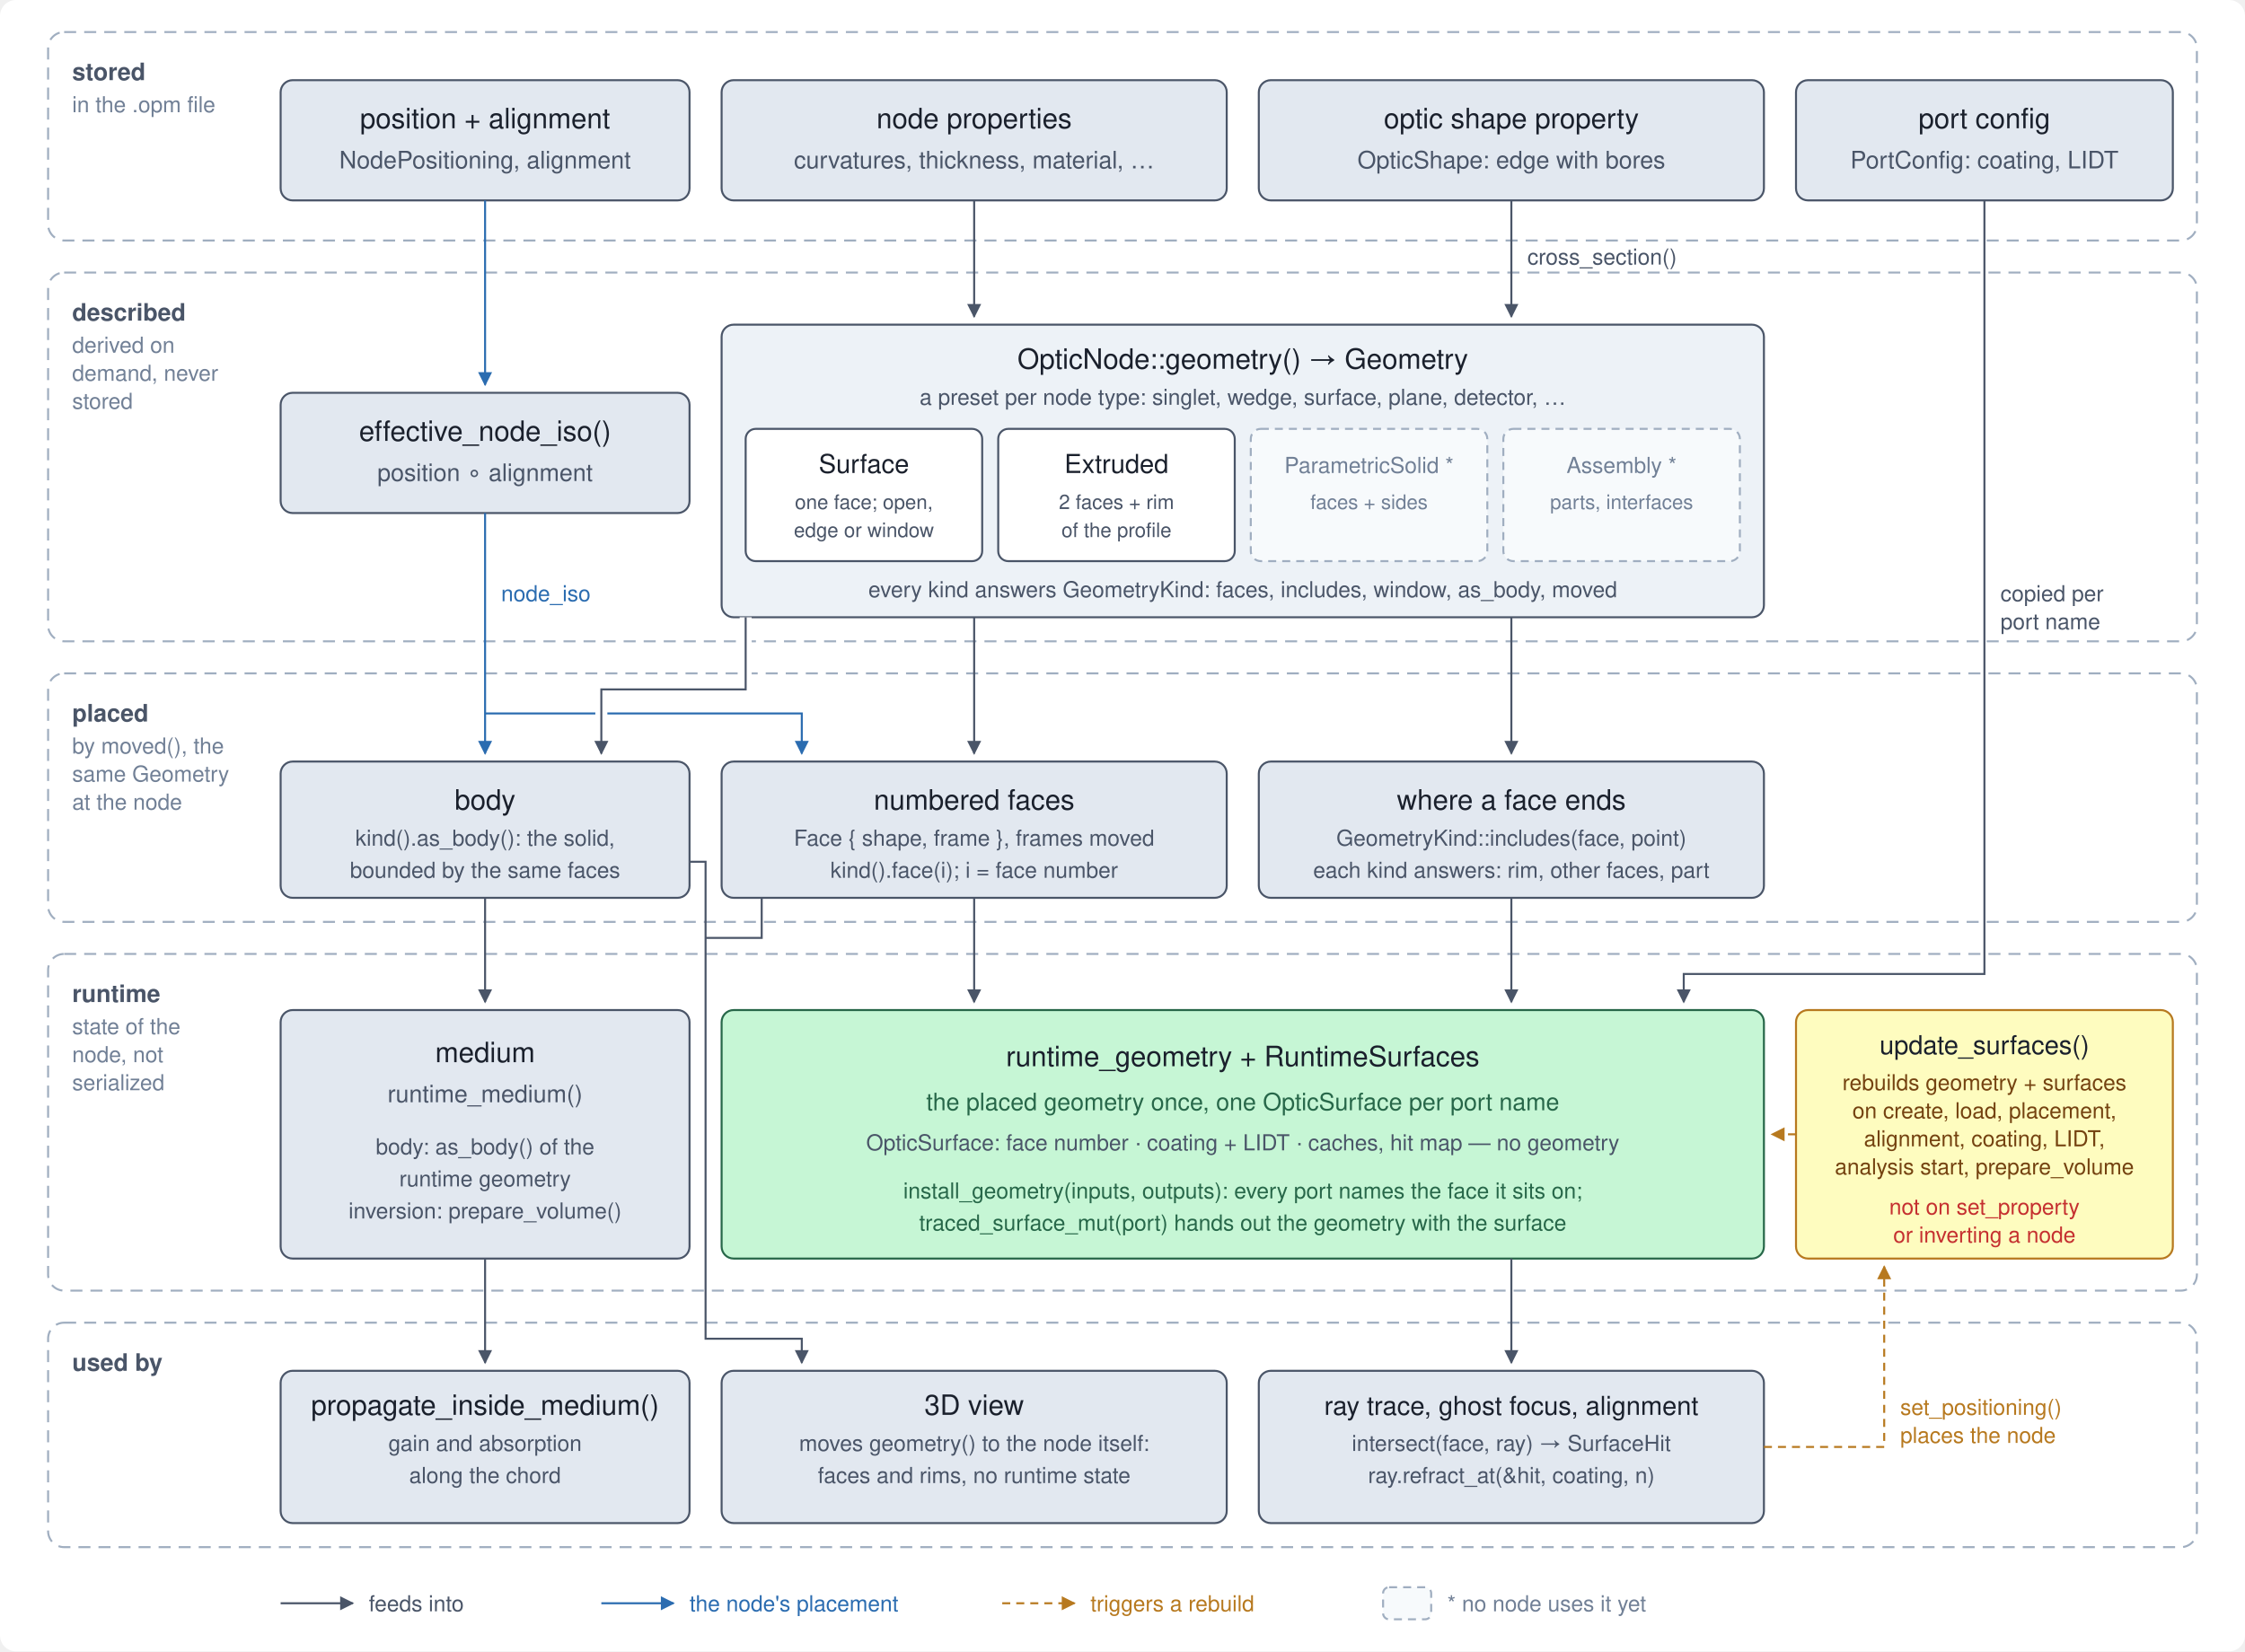
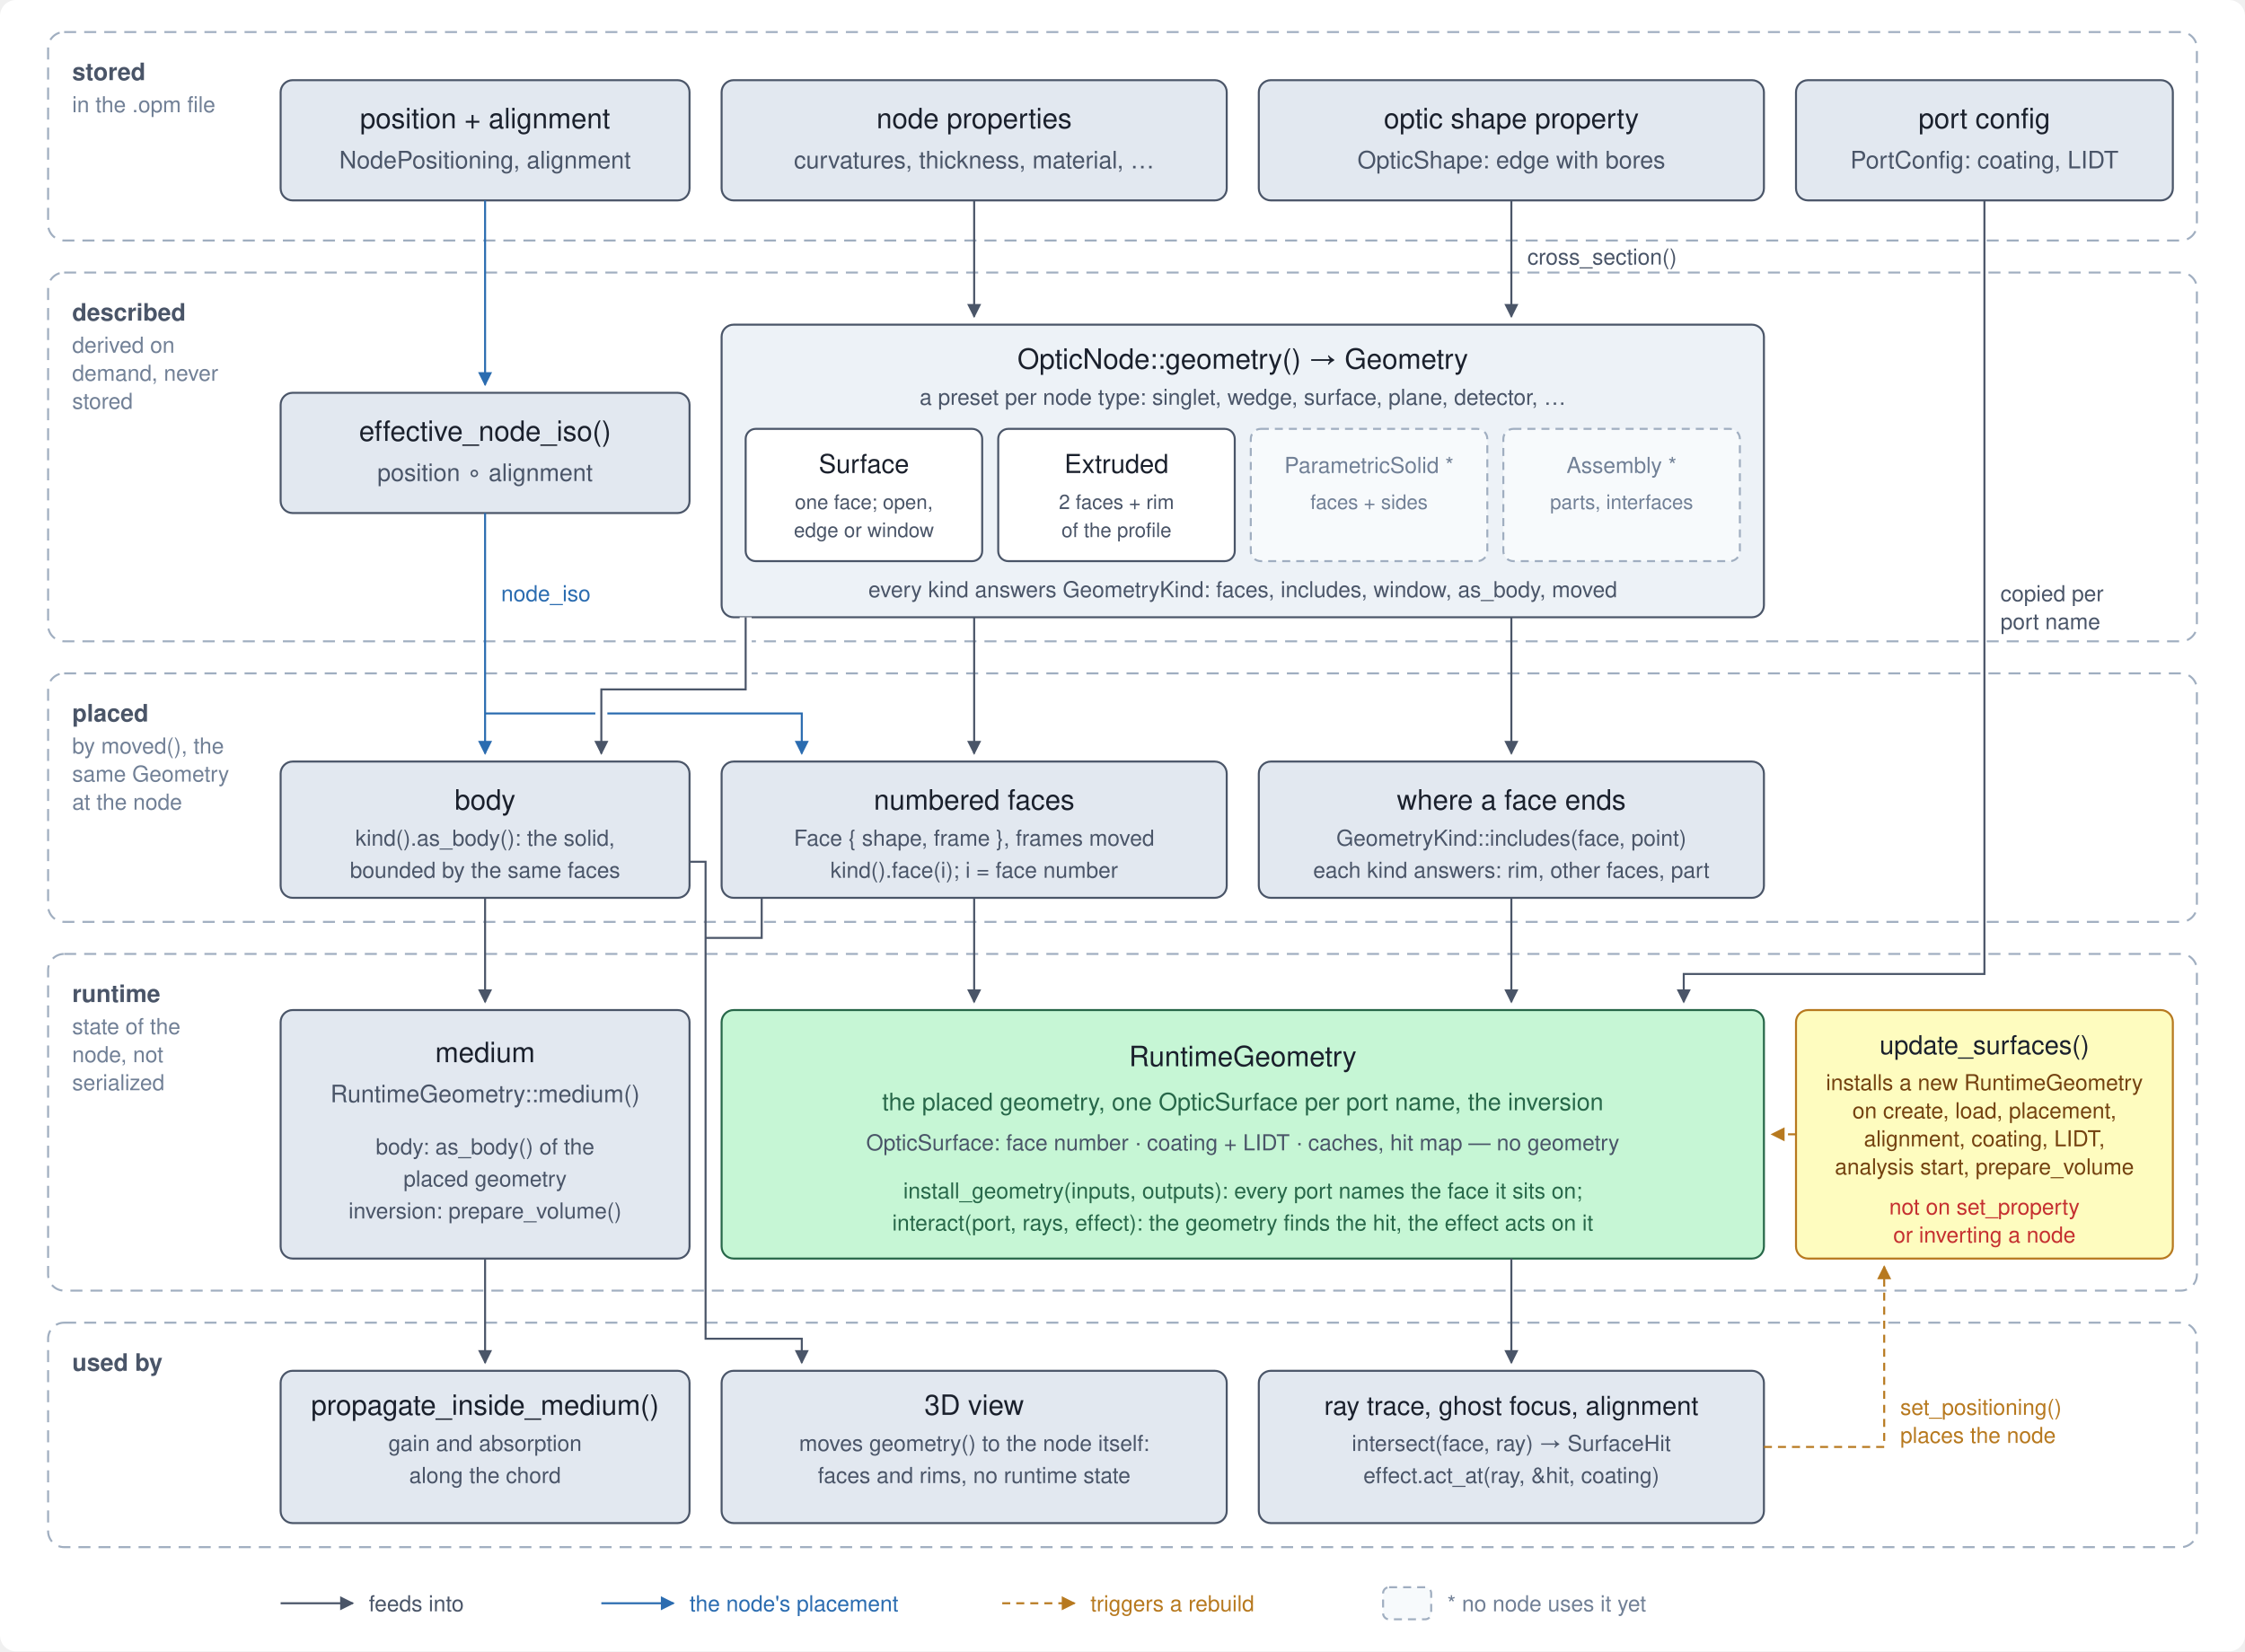
<svg xmlns="http://www.w3.org/2000/svg" width="1120" height="824" viewBox="0 0 1120 824" font-family="Helvetica, Arial, sans-serif">
  <defs>
    <marker id="arrow" viewBox="0 0 10 10" refX="9" refY="5" markerWidth="7" markerHeight="7" orient="auto">
      <path d="M 0 0 L 10 5 L 0 10 z" fill="#4a5568" />
    </marker>
    <marker id="arrow-placement" viewBox="0 0 10 10" refX="9" refY="5" markerWidth="7" markerHeight="7" orient="auto">
      <path d="M 0 0 L 10 5 L 0 10 z" fill="#2b6cb0" />
    </marker>
    <marker id="arrow-rebuild" viewBox="0 0 10 10" refX="9" refY="5" markerWidth="7" markerHeight="7" orient="auto">
      <path d="M 0 0 L 10 5 L 0 10 z" fill="#b7791f" />
    </marker>
  </defs>
  <rect x="0" y="0" width="1120" height="824" rx="8" fill="#ffffff" />
  <rect x="24" y="16" width="1072" height="104" rx="8" fill="none" stroke="#a0aec0" stroke-dasharray="6 4" />
  <text x="36" y="40" font-size="12" font-weight="bold" fill="#4a5568">stored</text>
  <text x="36" y="56" font-size="11" fill="#718096">in the .opm file</text>
  <rect x="140" y="40" width="204" height="60" rx="6" fill="#e2e8f0" stroke="#4a5568" />
  <text x="242" y="64" font-size="14" text-anchor="middle" fill="#1a202c">position + alignment</text>
  <text x="242" y="84" font-size="12" text-anchor="middle" fill="#4a5568">NodePositioning, alignment</text>
  <rect x="360" y="40" width="252" height="60" rx="6" fill="#e2e8f0" stroke="#4a5568" />
  <text x="486" y="64" font-size="14" text-anchor="middle" fill="#1a202c">node properties</text>
  <text x="486" y="84" font-size="12" text-anchor="middle" fill="#4a5568">curvatures, thickness, material, …</text>
  <rect x="628" y="40" width="252" height="60" rx="6" fill="#e2e8f0" stroke="#4a5568" />
  <text x="754" y="64" font-size="14" text-anchor="middle" fill="#1a202c">optic shape property</text>
  <text x="754" y="84" font-size="12" text-anchor="middle" fill="#4a5568">OpticShape: edge with bores</text>
  <rect x="896" y="40" width="188" height="60" rx="6" fill="#e2e8f0" stroke="#4a5568" />
  <text x="990" y="64" font-size="14" text-anchor="middle" fill="#1a202c">port config</text>
  <text x="990" y="84" font-size="12" text-anchor="middle" fill="#4a5568">PortConfig: coating, LIDT</text>
  <rect x="24" y="136" width="1072" height="184" rx="8" fill="none" stroke="#a0aec0" stroke-dasharray="6 4" />
  <text x="36" y="160" font-size="12" font-weight="bold" fill="#4a5568">described</text>
  <text x="36" y="176" font-size="11" fill="#718096">derived on</text>
  <text x="36" y="190" font-size="11" fill="#718096">demand, never</text>
  <text x="36" y="204" font-size="11" fill="#718096">stored</text>
  <rect x="140" y="196" width="204" height="60" rx="6" fill="#e2e8f0" stroke="#4a5568" />
  <text x="242" y="220" font-size="14" text-anchor="middle" fill="#1a202c">effective_node_iso()</text>
  <text x="242" y="240" font-size="12" text-anchor="middle" fill="#4a5568">position ∘ alignment</text>
  <rect x="360" y="162" width="520" height="146" rx="6" fill="#edf2f7" stroke="#4a5568" />
  <text x="620" y="184" font-size="14" text-anchor="middle" fill="#1a202c">OpticNode::geometry() → Geometry</text>
  <text x="620" y="202" font-size="11" text-anchor="middle" fill="#4a5568">a preset per node type: singlet, wedge, surface, plane, detector, …</text>
  <rect x="372" y="214" width="118" height="66" rx="5" fill="#ffffff" stroke="#4a5568" />
  <text x="431" y="236" font-size="13" text-anchor="middle" fill="#1a202c">Surface</text>
  <text x="431" y="254" font-size="10" text-anchor="middle" fill="#4a5568">one face; open,</text>
  <text x="431" y="268" font-size="10" text-anchor="middle" fill="#4a5568">edge or window</text>
  <rect x="498" y="214" width="118" height="66" rx="5" fill="#ffffff" stroke="#4a5568" />
  <text x="557" y="236" font-size="13" text-anchor="middle" fill="#1a202c">Extruded</text>
  <text x="557" y="254" font-size="10" text-anchor="middle" fill="#4a5568">2 faces + rim</text>
  <text x="557" y="268" font-size="10" text-anchor="middle" fill="#4a5568">of the profile</text>
  <rect x="624" y="214" width="118" height="66" rx="5" fill="#f7fafc" stroke="#a0aec0" stroke-dasharray="4 3" />
  <text x="683" y="236" font-size="11" text-anchor="middle" fill="#718096">ParametricSolid *</text>
  <text x="683" y="254" font-size="10" text-anchor="middle" fill="#718096">faces + sides</text>
  <rect x="750" y="214" width="118" height="66" rx="5" fill="#f7fafc" stroke="#a0aec0" stroke-dasharray="4 3" />
  <text x="809" y="236" font-size="11" text-anchor="middle" fill="#718096">Assembly *</text>
  <text x="809" y="254" font-size="10" text-anchor="middle" fill="#718096">parts, interfaces</text>
  <text x="620" y="298" font-size="11" text-anchor="middle" fill="#4a5568">every kind answers GeometryKind: faces, includes, window, as_body, moved</text>
  <line x1="242" y1="100" x2="242" y2="192" stroke="#2b6cb0" marker-end="url(#arrow-placement)" />
  <line x1="486" y1="100" x2="486" y2="158" stroke="#4a5568" marker-end="url(#arrow)" />
  <line x1="754" y1="100" x2="754" y2="158" stroke="#4a5568" marker-end="url(#arrow)" />
  <text x="762" y="132" font-size="11" fill="#4a5568">cross_section()</text>
  <rect x="24" y="336" width="1072" height="124" rx="8" fill="none" stroke="#a0aec0" stroke-dasharray="6 4" />
  <text x="36" y="360" font-size="12" font-weight="bold" fill="#4a5568">placed</text>
  <text x="36" y="376" font-size="11" fill="#718096">by moved(), the</text>
  <text x="36" y="390" font-size="11" fill="#718096">same Geometry</text>
  <text x="36" y="404" font-size="11" fill="#718096">at the node</text>
  <rect x="140" y="380" width="204" height="68" rx="6" fill="#e2e8f0" stroke="#4a5568" />
  <text x="242" y="404" font-size="14" text-anchor="middle" fill="#1a202c">body</text>
  <text x="242" y="422" font-size="11" text-anchor="middle" fill="#4a5568">kind().as_body(): the solid,</text>
  <text x="242" y="438" font-size="11" text-anchor="middle" fill="#4a5568">bounded by the same faces</text>
  <rect x="360" y="380" width="252" height="68" rx="6" fill="#e2e8f0" stroke="#4a5568" />
  <text x="486" y="404" font-size="14" text-anchor="middle" fill="#1a202c">numbered faces</text>
  <text x="486" y="422" font-size="11" text-anchor="middle" fill="#4a5568">Face { shape, frame }, frames moved</text>
  <text x="486" y="438" font-size="11" text-anchor="middle" fill="#4a5568">kind().face(i); i = face number</text>
  <rect x="628" y="380" width="252" height="68" rx="6" fill="#e2e8f0" stroke="#4a5568" />
  <text x="754" y="404" font-size="14" text-anchor="middle" fill="#1a202c">where a face ends</text>
  <text x="754" y="422" font-size="11" text-anchor="middle" fill="#4a5568">GeometryKind::includes(face, point)</text>
  <text x="754" y="438" font-size="11" text-anchor="middle" fill="#4a5568">each kind answers: rim, other faces, part</text>
  <line x1="242" y1="256" x2="242" y2="376" stroke="#2b6cb0" marker-end="url(#arrow-placement)" />
  <path d="M 242 356 L 400 356 L 400 376" fill="none" stroke="#2b6cb0" marker-end="url(#arrow-placement)" />
  <text x="250" y="300" font-size="11" fill="#2b6cb0">node_iso</text>
  <line x1="486" y1="308" x2="486" y2="376" stroke="#4a5568" marker-end="url(#arrow)" />
  <line x1="754" y1="308" x2="754" y2="376" stroke="#4a5568" marker-end="url(#arrow)" />
  <path d="M 372 308 L 372 344 L 300 344 L 300 376" fill="none" stroke="#ffffff" stroke-width="6" />
  <path d="M 372 308 L 372 344 L 300 344 L 300 376" fill="none" stroke="#4a5568" marker-end="url(#arrow)" />
  <rect x="24" y="476" width="1072" height="168" rx="8" fill="none" stroke="#a0aec0" stroke-dasharray="6 4" />
  <text x="36" y="500" font-size="12" font-weight="bold" fill="#4a5568">runtime</text>
  <text x="36" y="516" font-size="11" fill="#718096">state of the</text>
  <text x="36" y="530" font-size="11" fill="#718096">node, not</text>
  <text x="36" y="544" font-size="11" fill="#718096">serialized</text>
  <rect x="140" y="504" width="204" height="124" rx="6" fill="#e2e8f0" stroke="#4a5568" />
  <text x="242" y="530" font-size="14" text-anchor="middle" fill="#1a202c">medium</text>
-   <text x="242" y="550" font-size="12" text-anchor="middle" fill="#4a5568">runtime_medium()</text>
+   <text x="242" y="550" font-size="12" text-anchor="middle" fill="#4a5568">RuntimeGeometry::medium()</text>
  <text x="242" y="576" font-size="11" text-anchor="middle" fill="#4a5568">body: as_body() of the</text>
-   <text x="242" y="592" font-size="11" text-anchor="middle" fill="#4a5568">runtime geometry</text>
+   <text x="242" y="592" font-size="11" text-anchor="middle" fill="#4a5568">placed geometry</text>
  <text x="242" y="608" font-size="11" text-anchor="middle" fill="#4a5568">inversion: prepare_volume()</text>
  <rect x="360" y="504" width="520" height="124" rx="6" fill="#c6f6d5" stroke="#276749" />
-   <text x="620" y="532" font-size="14" text-anchor="middle" fill="#1a202c">runtime_geometry + RuntimeSurfaces</text>
-   <text x="620" y="554" font-size="12" text-anchor="middle" fill="#276749">the placed geometry once, one OpticSurface per port name</text>
+   <text x="620" y="532" font-size="14" text-anchor="middle" fill="#1a202c">RuntimeGeometry</text>
+   <text x="620" y="554" font-size="12" text-anchor="middle" fill="#276749">the placed geometry, one OpticSurface per port name, the inversion</text>
  <text x="620" y="574" font-size="11" text-anchor="middle" fill="#4a5568">OpticSurface: face number · coating + LIDT · caches, hit map — no geometry</text>
  <text x="620" y="598" font-size="11" text-anchor="middle" fill="#276749">install_geometry(inputs, outputs): every port names the face it sits on;</text>
-   <text x="620" y="614" font-size="11" text-anchor="middle" fill="#276749">traced_surface_mut(port) hands out the geometry with the surface</text>
+   <text x="620" y="614" font-size="11" text-anchor="middle" fill="#276749">interact(port, rays, effect): the geometry finds the hit, the effect acts on it</text>
  <rect x="896" y="504" width="188" height="124" rx="6" fill="#fefcbf" stroke="#b7791f" />
  <text x="990" y="526" font-size="13" text-anchor="middle" fill="#1a202c">update_surfaces()</text>
-   <text x="990" y="544" font-size="11" text-anchor="middle" fill="#744210">rebuilds geometry + surfaces</text>
+   <text x="990" y="544" font-size="11" text-anchor="middle" fill="#744210">installs a new RuntimeGeometry</text>
  <text x="990" y="558" font-size="11" text-anchor="middle" fill="#744210">on create, load, placement,</text>
  <text x="990" y="572" font-size="11" text-anchor="middle" fill="#744210">alignment, coating, LIDT,</text>
  <text x="990" y="586" font-size="11" text-anchor="middle" fill="#744210">analysis start, prepare_volume</text>
  <text x="990" y="606" font-size="11" text-anchor="middle" fill="#c53030">not on set_property</text>
  <text x="990" y="620" font-size="11" text-anchor="middle" fill="#c53030">or inverting a node</text>
  <line x1="896" y1="566" x2="884" y2="566" stroke="#b7791f" stroke-dasharray="4 3" marker-end="url(#arrow-rebuild)" />
  <line x1="242" y1="448" x2="242" y2="500" stroke="#4a5568" marker-end="url(#arrow)" />
  <line x1="486" y1="448" x2="486" y2="500" stroke="#4a5568" marker-end="url(#arrow)" />
  <line x1="754" y1="448" x2="754" y2="500" stroke="#4a5568" marker-end="url(#arrow)" />
  <path d="M 990 100 L 990 486 L 840 486 L 840 500" fill="none" stroke="#4a5568" marker-end="url(#arrow)" />
  <text x="998" y="300" font-size="11" fill="#4a5568">copied per</text>
  <text x="998" y="314" font-size="11" fill="#4a5568">port name</text>
  <rect x="24" y="660" width="1072" height="112" rx="8" fill="none" stroke="#a0aec0" stroke-dasharray="6 4" />
  <text x="36" y="684" font-size="12" font-weight="bold" fill="#4a5568">used by</text>
  <rect x="140" y="684" width="204" height="76" rx="6" fill="#e2e8f0" stroke="#4a5568" />
  <text x="242" y="706" font-size="14" text-anchor="middle" fill="#1a202c">propagate_inside_medium()</text>
  <text x="242" y="724" font-size="11" text-anchor="middle" fill="#4a5568">gain and absorption</text>
  <text x="242" y="740" font-size="11" text-anchor="middle" fill="#4a5568">along the chord</text>
  <rect x="360" y="684" width="252" height="76" rx="6" fill="#e2e8f0" stroke="#4a5568" />
  <text x="486" y="706" font-size="14" text-anchor="middle" fill="#1a202c">3D view</text>
  <text x="486" y="724" font-size="11" text-anchor="middle" fill="#4a5568">moves geometry() to the node itself:</text>
  <text x="486" y="740" font-size="11" text-anchor="middle" fill="#4a5568">faces and rims, no runtime state</text>
  <rect x="628" y="684" width="252" height="76" rx="6" fill="#e2e8f0" stroke="#4a5568" />
  <text x="754" y="706" font-size="13" text-anchor="middle" fill="#1a202c">ray trace, ghost focus, alignment</text>
  <text x="754" y="724" font-size="11" text-anchor="middle" fill="#4a5568">intersect(face, ray) → SurfaceHit</text>
-   <text x="754" y="740" font-size="11" text-anchor="middle" fill="#4a5568">ray.refract_at(&amp;hit, coating, n)</text>
+   <text x="754" y="740" font-size="11" text-anchor="middle" fill="#4a5568">effect.act_at(ray, &amp;hit, coating)</text>
  <line x1="242" y1="628" x2="242" y2="680" stroke="#4a5568" marker-end="url(#arrow)" />
  <line x1="754" y1="628" x2="754" y2="680" stroke="#4a5568" marker-end="url(#arrow)" />
  <path d="M 380 448 L 380 468 L 352 468" fill="none" stroke="#4a5568" />
  <path d="M 344 430 L 352 430 L 352 668 L 400 668 L 400 680" fill="none" stroke="#4a5568" marker-end="url(#arrow)" />
  <path d="M 880 722 L 940 722 L 940 632" fill="none" stroke="#b7791f" stroke-dasharray="4 3" marker-end="url(#arrow-rebuild)" />
  <text x="948" y="706" font-size="11" fill="#b7791f">set_positioning()</text>
  <text x="948" y="720" font-size="11" fill="#b7791f">places the node</text>
  <line x1="140" y1="800" x2="176" y2="800" stroke="#4a5568" marker-end="url(#arrow)" />
  <text x="184" y="804" font-size="11" fill="#4a5568">feeds into</text>
  <line x1="300" y1="800" x2="336" y2="800" stroke="#2b6cb0" marker-end="url(#arrow-placement)" />
  <text x="344" y="804" font-size="11" fill="#2b6cb0">the node's placement</text>
  <line x1="500" y1="800" x2="536" y2="800" stroke="#b7791f" stroke-dasharray="4 3" marker-end="url(#arrow-rebuild)" />
  <text x="544" y="804" font-size="11" fill="#b7791f">triggers a rebuild</text>
  <rect x="690" y="792" width="24" height="16" rx="3" fill="#f7fafc" stroke="#a0aec0" stroke-dasharray="4 3" />
  <text x="722" y="804" font-size="11" fill="#718096">* no node uses it yet</text>
</svg>
